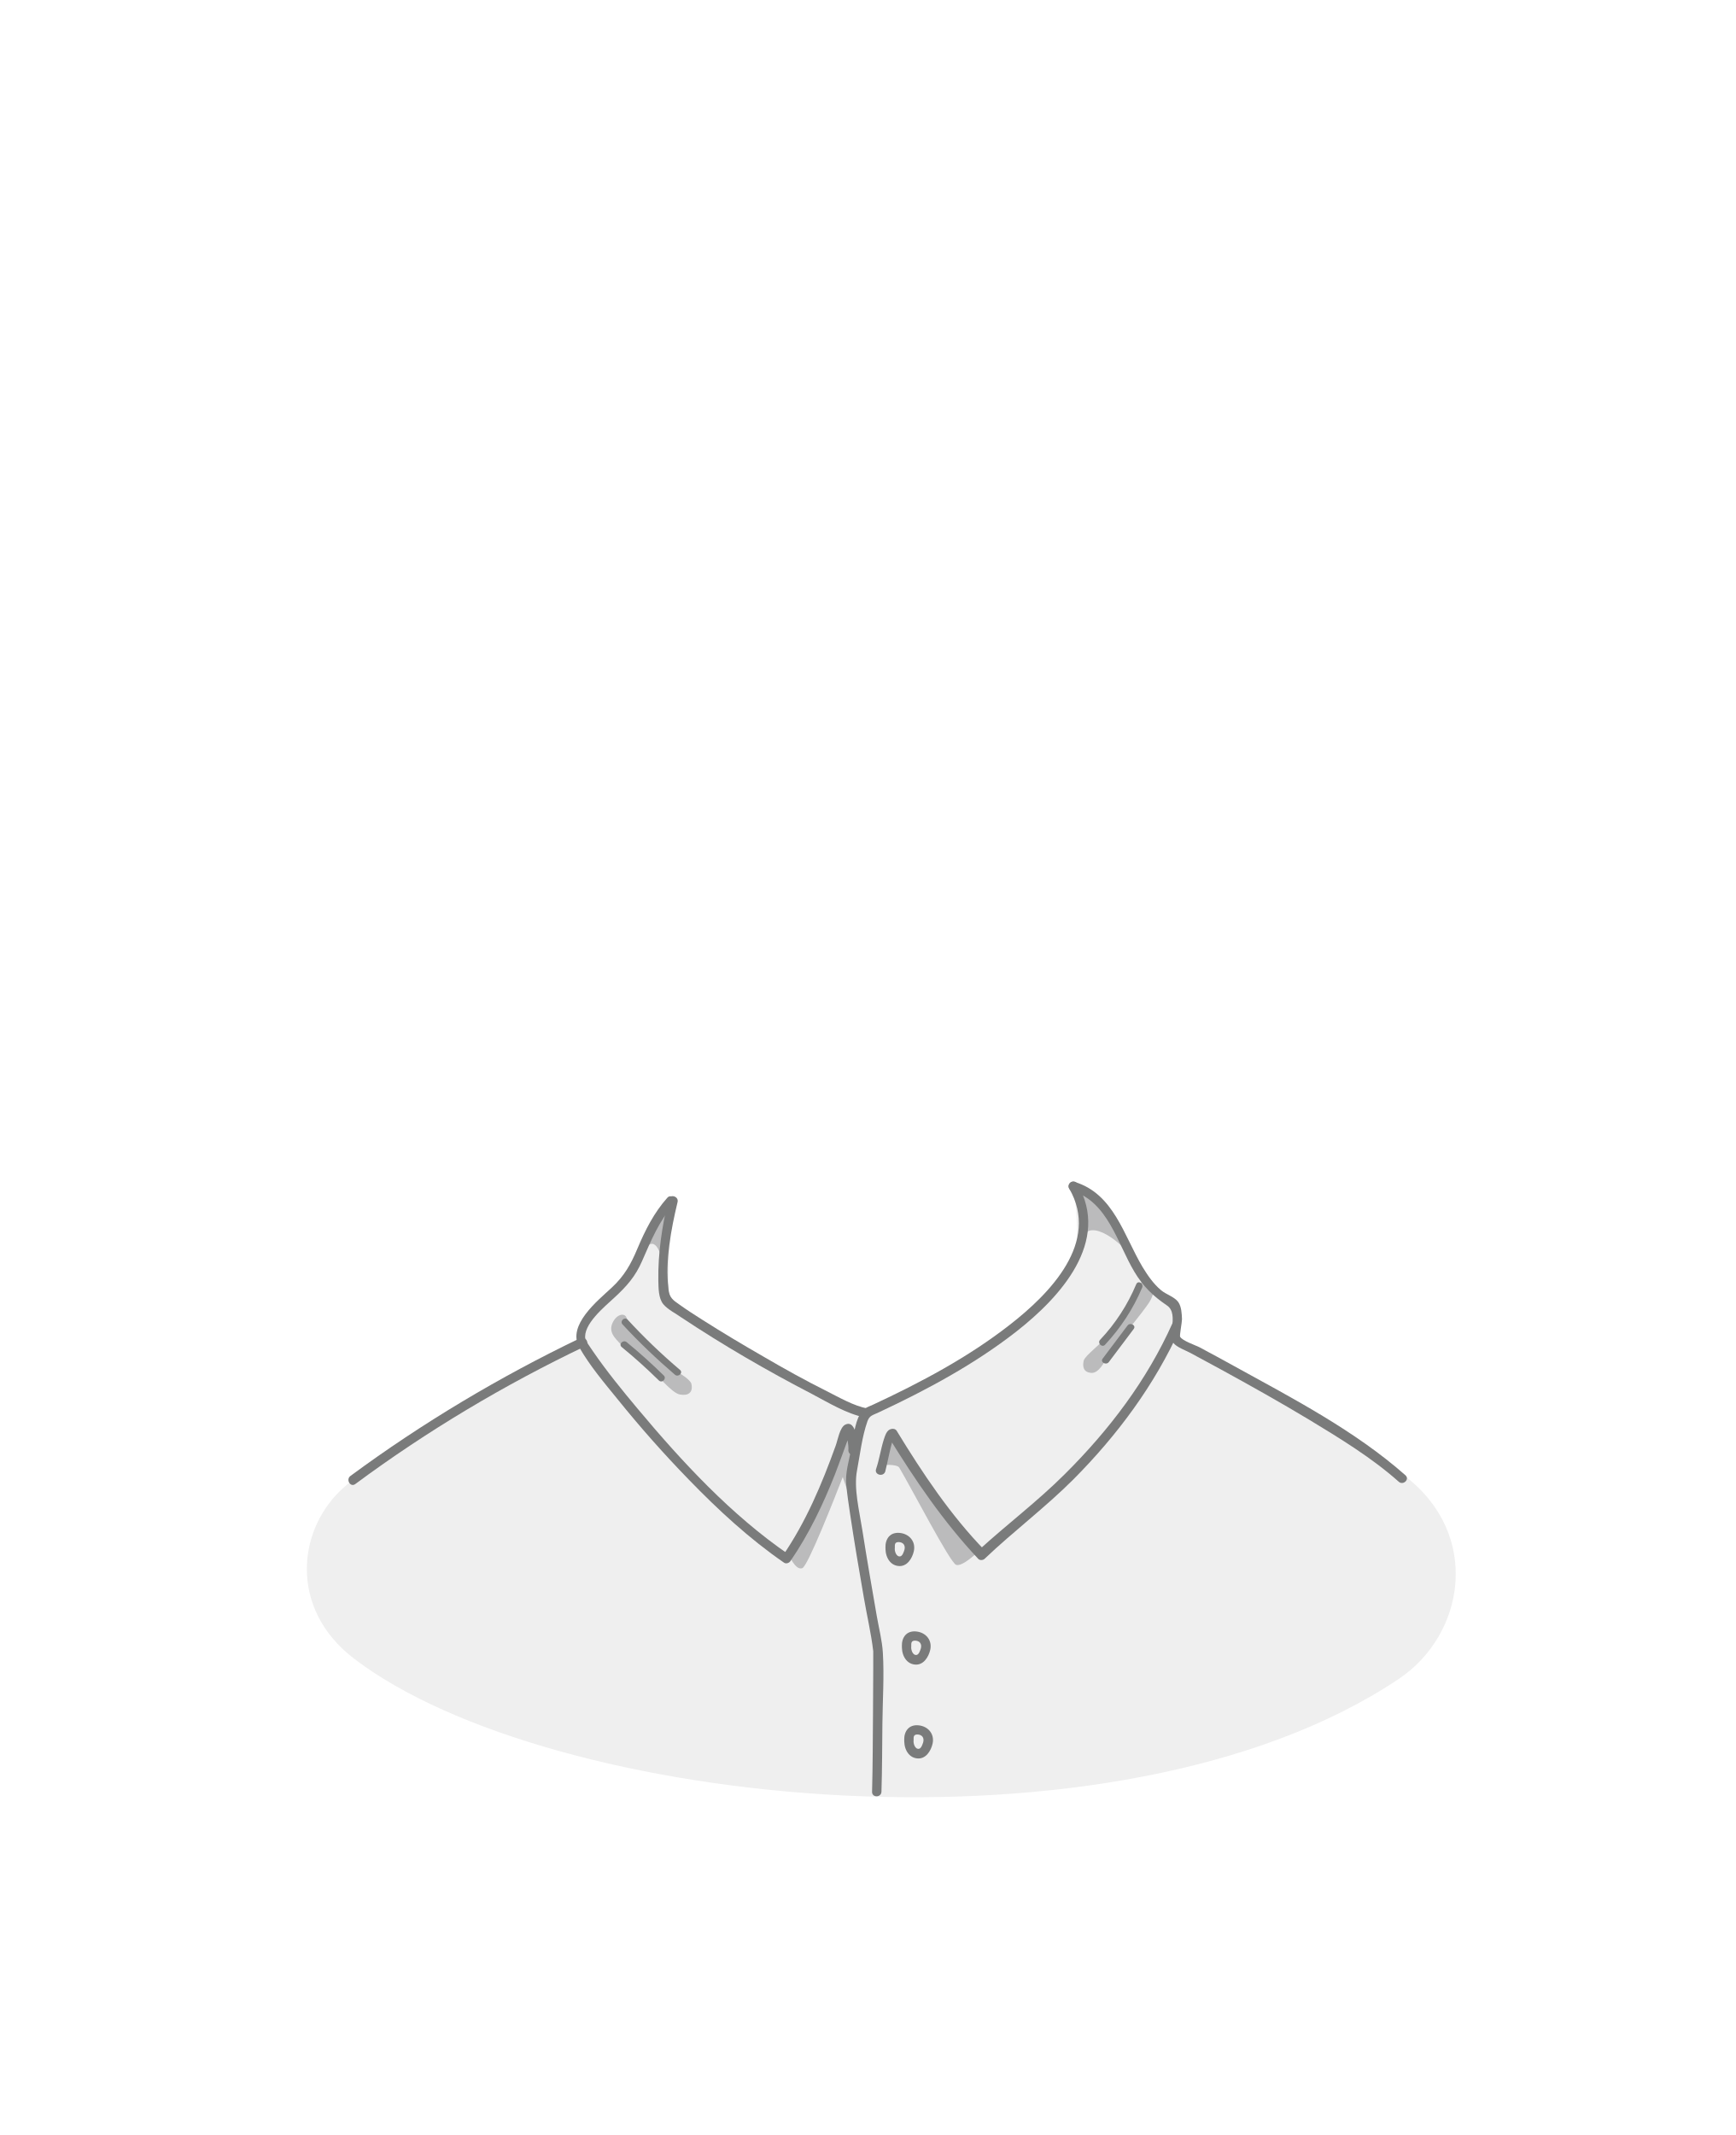
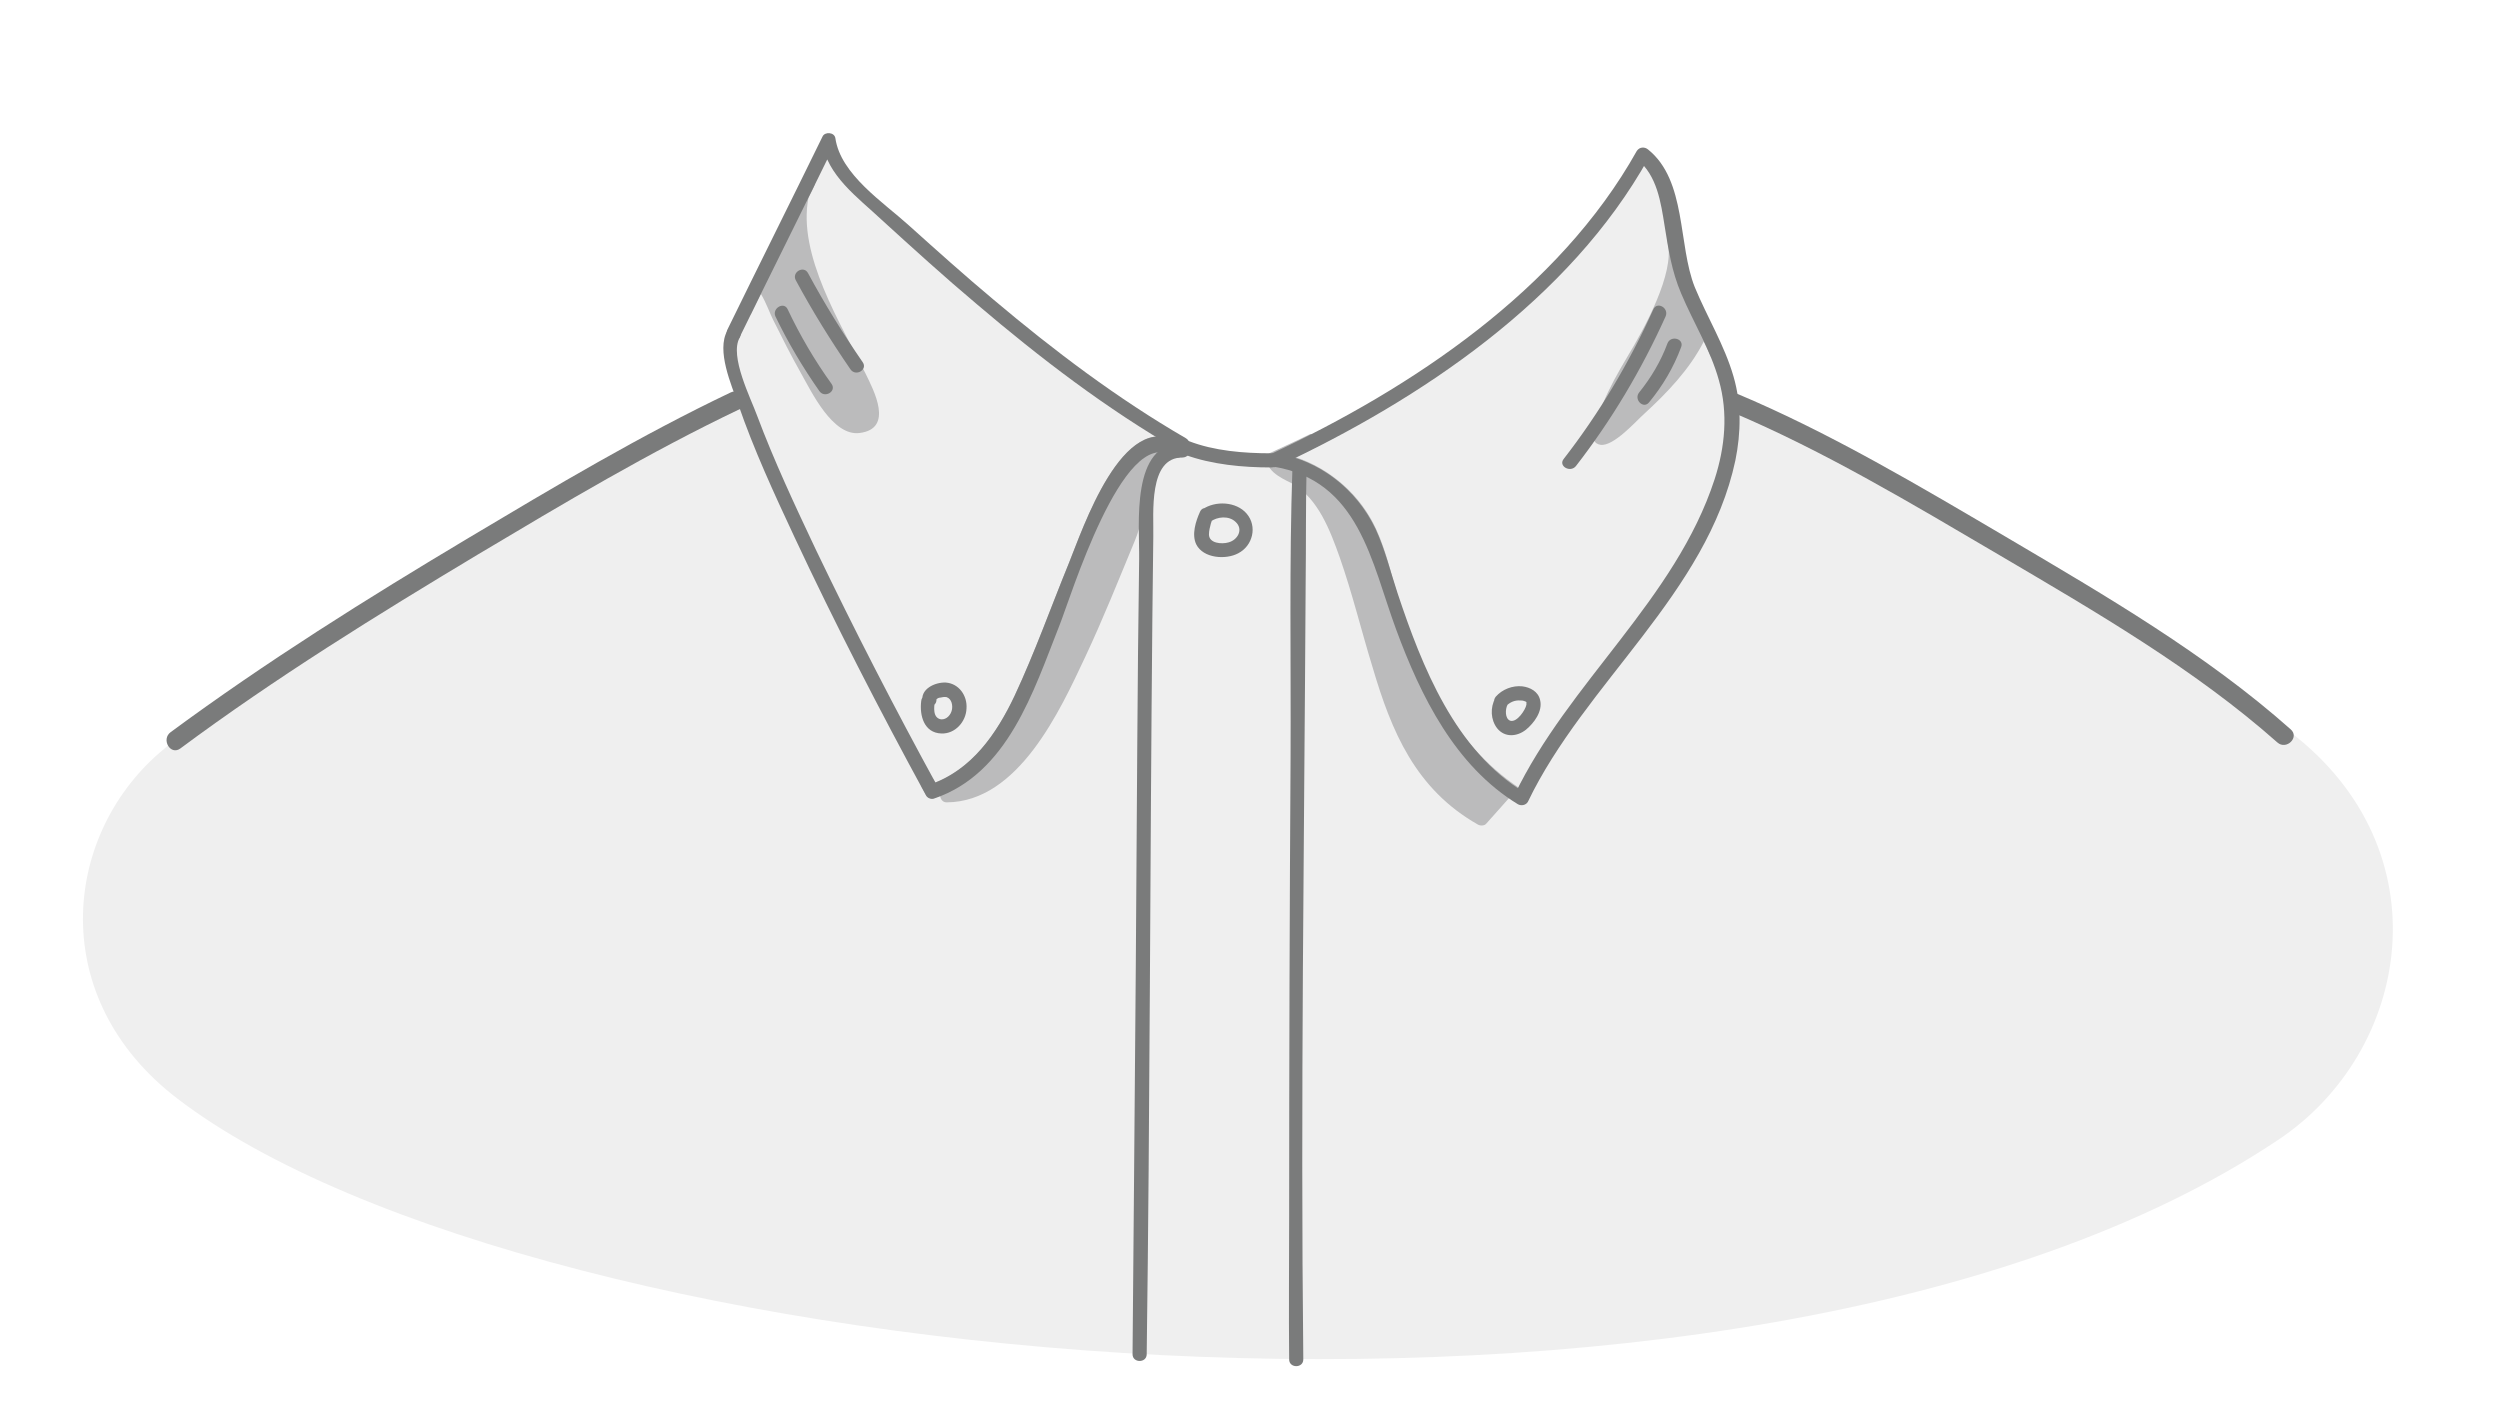
- <svg xmlns="http://www.w3.org/2000/svg" version="1.1" id="Layer_1" x="0px" y="0px" viewBox="0 0 739.6 909.9" style="enable-background:new 0 0 739.6 909.9;" xml:space="preserve">
+ <svg xmlns="http://www.w3.org/2000/svg" version="1.1" id="Layer_1" x="0px" y="0px" viewBox="0 0 530 300" style="enable-background:new 0 0 530 300;" xml:space="preserve">
  <style type="text/css">
	.st0{fill:#EFEFEF;}
	.st1{fill:#BBBBBC;}
	.st2{fill:#7A7B7B;}
</style>
  <g>
-     <path class="st0" d="M598.6,628.9c-9.6-7.3-84.4-50.1-93-55.5c-3.5-2.2-4.1-1.8-3.5-12.4c-0.4-1.3-8.5-7.2-14.8-16.7   c-7.8-11.8-14.1-27.4-14.1-27.4l-15.8-12c0,0,4.4,27.2-1.1,37.9c-10.7,21.9-85.8,59.5-89,58.4c-31.1-11-71.3-38.3-81-45.4   c-3.3-2,0.6-44.9,0.6-44.9s-13.1,19.8-18,32c-3.3,8.3-14.7,8.4-22,23.8c-1.7,3.5,0.8,5.7,0.8,5.7s-65.5,30.5-100.7,61.1   c-20.6,17.9-23.9,52.1,3.8,73.3c83,63.6,325,89.2,445.3,8.8C624.4,696.7,631.6,654,598.6,628.9z" />
+     <path class="st0" d="M485.4,155.1c-9.6-7.3-69.1-46.1-89.9-55.7c-3.7-1.7-27.4-13.7-27.4-13.7s-9.1-15.5-10.9-25.8   c-3-17.7-8.7-27.6-8.7-27.6s-4.3,13.8-21.7,28.3c-23.2,20.1-57,38.3-60.2,37.1c-5.8-2-10.9-0.5-15.1-2.8   c-6.8-3.8-26.1-18.1-34-23.8c-37-28.8-41.9-40.1-41.9-40.1s-17.1,32.2-18,34c-4.3,9-0.8,19-0.8,19l-15.2,9.2   c0,0-72.7,35.8-107.8,66.4c-20.6,17.9-23.9,52.1,3.8,73.3c75.6,57.9,332.5,84.2,445.3,8.8C511.2,222.9,518.4,180.2,485.4,155.1z" />
    <g>
-       <path class="st1" d="M489.4,545.3c-2.6-0.7-3.6,2.4-5.2,5.2c0,0-11.9,17.5-13,19.5c-1,2-8.8,7.7-9.3,9.9c-0.6,2.7,0,4.9,3.1,5.2    c3.3,0.3,5.5-4.3,7.9-8.1c2.4-3.8,14.8-18.2,17.3-22.6C492.8,549.9,491.6,545.9,489.4,545.3z" />
-       <path class="st1" d="M460.8,533.6c-1-14.6,10.6-10,20,0.1c3.6,3.8-3-7.1-3.6-8.5c-6-14.7-21.1-20.5-21.1-20.5l5.7,16.6l-5,20.2    C456.8,541.4,460.9,534.3,460.8,533.6z" />
-       <path class="st1" d="M283.2,540.8l0.3,4.5l-0.2,7.2l1.9,0.1l-1.4-15.1l3.8-26.6l-7.2,7.5l-7.2,15.6    C277.2,528.6,280.3,527.1,283.2,540.8z" />
-       <path class="st1" d="M393.5,630.8l-0.2,0.7l0-0.1l-8.7-13.6l-3.7-6.1l-5.2,12.7c0,0,6.6-0.6,7.6,1.1c5.4,9.1,21.6,40.4,24.2,41.4    c2.7,1,9.4-5.6,9.4-5.6L393.5,630.8z" />
-       <path class="st1" d="M362.7,610.2l-4.6,4.3l-3.6,13.4l-18.2,34.9c0,0,2.8,6.7,5.7,5.5c2.4-1,13.8-30,17.2-38.8l1.9,5.5l2-9.2v-3    l1.1-6.3L362.7,610.2z" />
-       <path class="st1" d="M294.7,589.8c0.8,3.7-1.4,5.2-5,4.5s-10.6-9.6-13.3-12c-2.6-2.4-8.5-5.4-10.8-8.2c-2.2-2.8-6.2-5.4-4.8-9.6    c1.5-4.2,5.1-5.2,6.1-3.2c0.9,2,2.9,7,5.2,8.8s17.5,15.1,17.5,15.1S294.4,588.1,294.7,589.8z" />
+       <path class="st1" d="M323.4,166.3c-0.3-0.2-0.6-0.4-0.8-0.6c-0.2,0.4-0.4,0.8-0.6,1.3c-14.1-9.5-20.4-24-25.3-39.5    c-1.6-5-2.7-10.4-4.9-15.2c-3.3-7.3-9.7-12.9-17.2-15.4c2.2-1.1,4.5-2.1,6.7-3.3c-1.2-0.5-2.3-1-3.5-1.6c-2.8,1.4-5.7,2.7-8.5,4    c-0.7,0.3-0.9,0.9-0.7,1.5c0,2.8,4.3,4.4,5.5,5.1c5.4,3.2,7.9,9.9,9.9,15.5c2.7,7.7,4.6,15.6,7,23.4c4,13.6,9.1,25.8,22.3,33.3    c0.5,0.3,1.4,0.3,1.8-0.2c1.6-1.8,3.3-3.7,4.9-5.5c0.6,0.4,1.2,0.8,1.8,1.2c0.6,0.4,1.7,0.2,2.1-0.5c0.4-0.9,0.9-1.8,1.3-2.7    C324.6,167,324.1,166.7,323.4,166.3z" />
+       <path class="st1" d="M250,93.8c-12-7.3-20.5,18.5-23.4,25.6c-3.8,9.3-7.2,18.9-11.5,28.1c-3.6,7.7-8.6,15.1-16.8,18.4    c-0.2-0.3-0.4-0.7-0.6-1c-0.6,0.7-1.4,1.3-2.4,1.8c0.3,0.6,0.7,1.2,1,1.8s1.1,0.9,1.7,0.7c0.5-0.2,0.9-0.3,1.3-0.5    c0.1,0.7,0.5,1.4,1.4,1.4c15.2-0.1,24-19.4,29.4-30.9c3.8-8.1,7.1-16.4,10.5-24.6c2.4-5.7,4.1-19.5,9.2-17.5    c0.4,0.1,0.4-0.6,0.4-0.9C250.8,95.4,250.9,94.3,250,93.8z" />
+       <g>
+         <path class="st1" d="M362.8,75.8c-0.1-1.2,0.2-2.5,0.9-3.5c0,0.1,0,0.1-0.1,0.1c0.1-0.3,0.3-0.7,0.4-1l0,0     c-2.6-5.5-5.5-10.9-6.9-16.9c-0.4-1.8-0.7-3.6-1.1-5.4c-1.2-0.3-2.3-4.8-3.3-5.6l0,0c0.5,0.5,0.9,0.7,1.2,0.9c0.5,0,0.7,0.5,0,0     l0,0c-0.3,0-0.7-0.1-1-0.1c0.2,1.1,0.5,6.3,0.7,7.4c1.3,6.3-4.7,17.5-8.7,24.1c-1.9,3.2-3.7,6.4-5.1,9.8     c-0.8,1.9-2.5,5.5-1.9,7.6c0.2,0.7,0.8,1,1.4,1.1c2.8,0.4,7.6-5.1,9.3-6.6c4.8-4.4,9.6-9.4,12.6-15.3     C361.8,73.6,362.3,74.7,362.8,75.8z" />
+         <path class="st1" d="M183.5,79.2C178.3,68.7,169,54,171.4,41.9c0.5-1,1-1.9,1.4-2.9c-0.4-0.4-0.8-0.9-1.2-1.4     c-0.3-0.5-12.9,26.8-12.7,27.8c0.1,0.5,0.1,0.9,0.2,1.4c0.7-1.5,1.5-3,2.2-4.5c1.1,1.8,1.9,4.1,2.6,5.5c1.9,3.8,3.8,7.6,5.9,11.3     c2.2,3.9,6.7,13.4,12.4,12.7C189.6,90.9,185.2,82.7,183.5,79.2z" />
+       </g>
    </g>
    <g>
      <g>
-         <path class="st2" d="M456.9,507.5c15.3,4.6,19.3,22.3,26.6,34.5c3.7,6.2,7.9,10.3,13.8,14.3c3,2,2.6,5.6,2.4,9.1     c-0.1,2.1-1.1,5,0.4,6.9c1.5,1.9,5,3.1,7.1,4.2c4.4,2.4,8.9,4.8,13.3,7.2c12.6,6.9,25.1,13.9,37.4,21.3     c13.2,8,26.7,16.2,38.3,26.5c1.9,1.7,4.8-1.1,2.8-2.8c-21.4-18.9-47.9-32.7-72.8-46.4c-5-2.8-10.1-5.5-15.1-8.2     c-1.6-0.8-7.2-2.7-8.1-4.4c-0.3-0.5,0.8-6.1,0.8-7.5c-0.1-2.3-0.2-5.3-1.6-7.3c-1.7-2.3-5.2-3.2-7.4-5.1     c-3.2-2.7-5.6-6.2-7.8-9.8c-8-13.4-12.3-31.3-29-36.3C455.5,502.9,454.4,506.7,456.9,507.5L456.9,507.5z" />
+         <g>
+           <path class="st2" d="M367,87.3c19.7,8.3,38.5,19.6,56.9,30.4c20.2,11.9,41.3,24.1,58.9,39.7c1.9,1.7,4.8-1.1,2.8-2.8      c-17.9-15.9-39.2-28.3-59.7-40.4c-18.7-11-37.8-22.4-57.8-30.8C365.7,82.5,364.7,86.3,367,87.3L367,87.3z" />
+         </g>
+         <g>
+           <path class="st2" d="M38.2,158.7c20.2-15,41.7-28.3,63.2-41.2c18.1-10.8,36.4-21.7,55.5-30.8c2.3-1.1,0.3-4.6-2-3.5      c-19.1,9.1-37.4,20-55.5,30.8c-21.6,12.9-43,26.3-63.2,41.2C34.1,156.7,36.1,160.2,38.2,158.7L38.2,158.7z" />
+         </g>
      </g>
      <g>
-         <path class="st2" d="M499.8,563.8c-10.9,24.4-27,45.6-45.9,64.4c-11.7,11.7-24.9,21.6-36.9,32.6c0.9,0,1.9,0,2.8,0     c-14.6-15-26.5-32.8-37.6-51c-0.5-0.8-1.4-1-2.3-0.8c-2,0.4-2.6,2.8-3.2,4.5c-1.3,4.1-1.9,8.5-3.3,12.6c-0.8,2.4,3,3.5,3.9,1.1     c0.5-1.6,2.9-14,3.6-14.1c-0.8-0.3-1.5-0.6-2.3-0.9c11.4,18.5,23.4,36.2,38.3,52.1c0.7,0.8,2.1,0.7,2.8,0     c12.3-11.7,25.8-21.8,37.8-33.8c18.7-18.8,34.7-40.3,45.6-64.6C504.3,563.5,500.9,561.5,499.8,563.8L499.8,563.8z" />
+         <path class="st2" d="M269.8,98.9c18.4,2.9,20.9,20.3,26.2,34.6c5.2,14.1,12.5,28.9,25.8,37c0.7,0.4,1.7,0.2,2.1-0.5     c12.1-25.2,38-44.2,44-72.4c1.2-5.9,1.3-12-0.4-17.8c-1.9-6.6-5.6-12.6-8.2-18.9c-3.6-9-1.7-22.6-9.9-29.2     c-0.7-0.6-1.8-0.6-2.4,0.3c-16.5,29.5-47.7,50.3-77.7,64.3c-1.7,0.8-0.2,3.4,1.5,2.6c30.4-14.2,62-35.4,78.7-65.4     c-0.8,0.1-1.6,0.2-2.4,0.3c4.2,3.4,5,9.1,5.8,14.1s1.5,9.6,3.5,14.3c2.6,6.2,6.2,11.9,8,18.4c2,7,1.3,14.2-0.9,21     c-8.3,25.5-31,43.1-42.4,66.9c0.7-0.2,1.4-0.4,2.1-0.5c-14.7-8.9-21.7-26.6-26.9-42.2c-1.5-4.5-2.7-9.4-4.7-13.7     c-4-8.4-11.9-14.6-21.1-16C268.7,95.7,267.9,98.6,269.8,98.9L269.8,98.9z" />
      </g>
      <g>
-         <path class="st2" d="M375.7,763.6c0.3-9.6,0.3-19.2,0.4-28.9c0.1-10,0.8-20.3,0.2-30.3c-0.3-5.2-1.7-10.5-2.6-15.7     c-2.1-12.1-4.2-24.2-6.1-36.3c-1.3-8.4-3.8-18.1-2.3-25.8c1.3-6.9,2.1-14.2,4.4-20.8c0.9-2.6,2.2-2.6,4.9-3.9     c20.5-9.6,40.8-20.5,58.7-34.5c18.6-14.6,40.2-38.2,25.9-62.9c-1.3-2.2-4.7-0.2-3.5,2c13.3,22.9-8.2,44.8-25.3,58.1     c-17.8,13.9-38,24.6-58.4,34.1c-2.2,1-4.3,1.6-5.4,3.8c-2.4,4.4-2.9,10.4-3.8,15.2c-1,5-2.6,10.1-2.1,15.2c0.4,4,1,8.1,1.6,12.1     c1.8,12,3.8,23.9,5.9,35.9c1.3,7.6,3.1,15.2,4,22.8c0-0.2,0,0.5,0,1.4c0,2,0,3.9,0,5.9c0,6.3-0.1,12.7-0.1,19     c-0.1,11.2-0.1,22.4-0.4,33.6C371.6,766.2,375.6,766.2,375.7,763.6L375.7,763.6z" />
+         <path class="st2" d="M269.5,96.1c-5.8,0-12.1-0.5-17.5-2.6c-1.8-0.7-2.6,2.2-0.8,2.9c5.7,2.1,12.3,2.7,18.3,2.7     C271.4,99.1,271.5,96.1,269.5,96.1L269.5,96.1z" />
      </g>
      <g>
-         <path class="st2" d="M369.8,600.3c-6.1-1.2-12-4.7-17.4-7.4c-9.2-4.6-18.2-9.6-27.1-14.8c-8.7-5-17.4-10.2-25.9-15.6     c-3.3-2.1-6.6-4.2-9.8-6.5c-2.9-2-4.3-3-4.7-6.7c-1.4-12,1.1-25.3,3.9-37c0.6-2.5-3.3-3.6-3.9-1.1c-2.7,11.2-4.5,23.1-4.3,34.6     c0.1,3.1,0,7.4,2.1,10c1.9,2.3,5.2,3.9,7.6,5.6c17.9,11.9,36.7,22.8,55.8,32.7c7,3.7,14.7,8.4,22.5,10     C371.3,604.7,372.4,600.8,369.8,600.3L369.8,600.3z" />
+         <path class="st2" d="M250,93.8c-12-7.3-20.5,18.5-23.4,25.6c-3.8,9.3-7.2,18.9-11.5,28.1c-3.8,8-9.1,15.8-17.9,18.8     c0.6,0.2,1.1,0.5,1.7,0.7c-9.1-16.6-17.8-33.5-26-50.6c-4.4-9.3-8.8-18.7-12.4-28.3c-1.3-3.6-5.9-12.6-3.7-16.5     c1-1.7-1.6-3.2-2.6-1.5c-2.4,4.2,0.9,11.6,2.3,15.6c3.3,9.6,7.6,18.9,11.9,28.1c8.7,18.6,18.1,36.8,27.9,54.8     c0.3,0.6,1.1,0.9,1.7,0.7c15.7-5.3,21.1-22.8,26.6-36.7c2.3-5.7,13.4-42.3,23.8-36C250.1,97.4,251.6,94.8,250,93.8L250,93.8z" />
      </g>
      <g>
-         <path class="st2" d="M365.8,618.2c-0.1-2.1-0.6-13.6-5.6-11c-2.3,1.2-3.2,6.8-4,8.9c-5.9,16.4-12.7,32.6-22.7,47.1     c0.9-0.2,1.8-0.5,2.7-0.7c-24.5-16.8-45.4-39.4-64.4-62.1c-6.7-8-13.3-16.1-19.2-24.7c-0.9-1.3-2.9-4.2-3.1-4.9     c-1.2-6.3,8.2-13.9,12.5-17.9c5.1-4.7,8.8-8.9,11.6-15.3c3.8-8.6,7.2-17.2,13.6-24.3c1.7-1.9-1.1-4.8-2.8-2.8     c-5.7,6.4-9.4,13.8-12.7,21.6c-2.8,6.7-5.6,11.7-11,16.7c-5.9,5.5-19.1,16-13.8,25.4c4.5,7.9,10.7,15.2,16.4,22.2     c9.6,11.9,19.7,23.3,30.3,34.2c12.5,12.9,25.8,25.2,40.6,35.4c0.9,0.6,2.2,0.1,2.7-0.7c7.9-11.5,13.9-24.1,19-37     c1.8-4.6,3.4-9.2,5.1-13.8c0.3-0.8,1.6-2.9,1.4-3.7c0-0.1,0.1-0.2,0.1-0.3c0.5-0.9-0.1-0.5-1.8,1c0.3,0.8,0.5,1.6,0.6,2.4     c0.2,1.5,0.4,2.9,0.3,4.4C361.9,620.8,365.9,620.8,365.8,618.2L365.8,618.2z" />
+         <path class="st2" d="M156.8,71.5c6.7-13.7,13.5-27.3,20.2-41c-0.9-0.1-1.8-0.2-2.7-0.4c1,7.1,7.6,11.8,12.5,16.4     c6.7,6.1,13.4,12.2,20.3,18c13.4,11.4,27.5,22.2,42.8,31c1.7,1,3.2-1.6,1.5-2.6c-14.5-8.4-28-18.6-40.8-29.4     c-6.1-5.1-12-10.4-17.9-15.7c-5.4-4.9-14.5-10.8-15.6-18.5c-0.2-1.3-2.2-1.4-2.7-0.4c-6.7,13.7-13.5,27.3-20.2,41     C153.4,71.7,156,73.2,156.8,71.5L156.8,71.5z" />
      </g>
      <g>
-         <path class="st2" d="M151.4,632.5c30.5-22.6,63.7-42.4,97.9-58.7c2.3-1.1,0.3-4.6-2-3.5c-34.2,16.4-67.4,36.2-97.9,58.7     C147.3,630.5,149.3,634,151.4,632.5L151.4,632.5z" />
+         <path class="st2" d="M250.8,93.9c-11.2-0.1-9.2,17.4-9.3,24.6c-0.2,13.2-0.3,26.3-0.4,39.5c-0.2,31.4-0.4,62.8-0.7,94.2     c-0.1,11.6-0.2,23.3-0.3,34.9c0,1.9,3,1.9,3,0c0.7-52,0.7-104,1.2-156c0.1-5.8,0.1-11.6,0.2-17.4c0.1-4.8-1.1-16.8,6.2-16.7     C252.8,96.9,252.8,93.9,250.8,93.9L250.8,93.9z" />
      </g>
      <g>
-         <path class="st2" d="M265.4,564.5c7,7.6,14.5,14.7,22.3,21.4c1.5,1.2,3.6-0.9,2.1-2.1c-7.9-6.7-15.3-13.8-22.3-21.4     C266.2,561,264,563.1,265.4,564.5L265.4,564.5z" />
+         <path class="st2" d="M276.3,288.2c-0.6-54.9,0.2-109.8,0.5-164.7c0.1-8.2,0-16.4,0.2-24.5c0.1-1.9-2.9-1.9-3,0     c-0.7,20.5-0.3,41.1-0.4,61.7c-0.2,32.3-0.3,64.7-0.3,97c0,10.2-0.1,20.4,0,30.5C273.3,290.1,276.3,290.1,276.3,288.2     L276.3,288.2z" />
      </g>
      <g>
-         <path class="st2" d="M265,574.1c5.5,4.5,10.7,9.2,15.8,14.2c1.4,1.4,3.5-0.8,2.1-2.1c-5.1-5-10.3-9.7-15.8-14.2     C265.6,570.8,263.5,572.9,265,574.1L265,574.1z" />
+         <path class="st2" d="M256.6,110.6c1.5-1.1,3.9-1.3,5.3,0c1.8,1.6,0.5,3.9-1.5,4.4c-1.4,0.4-4.1,0.2-4.1-1.7     c0-0.8,0.2-1.5,0.4-2.3c0.1-0.3,0.2-0.6,0.3-0.9c0.2-0.5-0.1,0.2,0-0.1c0.8-1.7-1.8-3.3-2.6-1.5c-0.9,2-1.8,4.8-0.8,6.9     c1.5,3,6.3,3.3,8.9,1.9c3.1-1.6,4.1-5.7,1.8-8.4c-2.2-2.6-6.7-2.8-9.4-0.9C253.5,109.1,255,111.7,256.6,110.6z" />
      </g>
      <g>
-         <path class="st2" d="M484.3,547.3c-3.7,8.8-8.8,16.7-15.4,23.7c-1.3,1.4,0.8,3.5,2.1,2.1c6.7-7.2,12-15.3,15.8-24.3     C487.6,547,485.1,545.5,484.3,547.3L484.3,547.3z" />
+         <path class="st2" d="M317,148c-1.1,2-1,4.6,0.4,6.4c1.6,2,4.2,1.8,6.1,0.3c1.7-1.4,3.6-3.9,3-6.3c-0.4-1.8-2.1-2.7-3.8-2.9     c-2-0.2-4.2,0.6-5.6,2.2c-1.2,1.5,0.9,3.6,2.1,2.1c0.8-0.9,1.9-1.4,3.1-1.3c0.4,0,0.4,0,0.8,0.1c0.1,0,0.3,0.2,0.3,0.1     c0.3,0.2,0.2,0.1,0.2,0.3c0,0.1,0,0.2,0,0.4c-0.2,1.1-2,3.8-3.4,3.4c-1.2-0.4-1.1-2.5-0.6-3.4C320.4,147.8,317.8,146.3,317,148     L317,148z" />
      </g>
      <g>
-         <path class="st2" d="M480.6,564.9c-3.5,4.7-7.1,9.4-10.6,14.1c-1.2,1.5,1.4,3,2.6,1.5c3.5-4.7,7.1-9.4,10.6-14.1     C484.4,564.9,481.8,563.4,480.6,564.9L480.6,564.9z" />
+         <path class="st2" d="M195.3,148.6c-0.4,3.1,0.6,6.8,4.3,6.9c2.9,0.1,5.2-2.5,5.3-5.3c0.2-2.7-1.6-5.3-4.4-5.5     c-2.3-0.1-5.5,1.4-4.9,4.1c0.4,1.9,3.3,1.1,2.9-0.8c0.1,0.2-0.2,0.4,0.1,0.2c0.2-0.2,0.5-0.3,0.7-0.3c0.4-0.1,1-0.2,1.4-0.1     c1.1,0.4,1.3,1.8,1.1,2.7c-0.2,1-1.1,2.1-2.3,2c-1.8-0.3-1.5-2.6-1.3-3.9C198.5,146.7,195.5,146.7,195.3,148.6L195.3,148.6z" />
      </g>
      <g>
-         <path class="st2" d="M377.5,658.8c-0.5,3.7,1.3,8.2,5.4,8.6c3.7,0.4,5.9-3.2,6.6-6.3c0.9-4.1-1.9-7.4-6-7.8     c-4.1-0.4-6.2,2.5-6.1,6.3c0.1,2.6,4.1,2.6,4,0c0-1.3-0.1-2.3,1.5-2.4c2.1,0,3.1,1.4,2.6,3.3c-0.3,0.9-0.8,2.6-1.8,2.8     c-1.7,0.3-2.5-2.3-2.3-3.6C381.7,657.4,377.8,656.3,377.5,658.8L377.5,658.8z" />
+         <path class="st2" d="M350.5,65.6c-5.1,11.3-11.4,21.9-19,31.7c-1.2,1.5,1.4,3,2.6,1.5c7.6-9.8,13.9-20.4,19-31.7     C353.9,65.3,351.3,63.8,350.5,65.6L350.5,65.6z" />
      </g>
      <g>
-         <path class="st2" d="M384.5,700.8c-0.5,3.7,1.3,8.2,5.4,8.6c3.7,0.4,5.9-3.2,6.6-6.3c0.9-4.1-1.9-7.4-6-7.8     c-4.1-0.4-6.2,2.5-6.1,6.3c0.1,2.6,4.1,2.6,4,0c0-1.3-0.1-2.3,1.5-2.4c2.1,0,3.1,1.4,2.6,3.3c-0.3,0.9-0.8,2.6-1.8,2.8     c-1.7,0.3-2.5-2.3-2.3-3.6C388.7,699.4,384.8,698.3,384.5,700.8L384.5,700.8z" />
+         <path class="st2" d="M353.5,72.8c-1.4,3.8-3.5,7.3-6,10.4c-1.2,1.5,0.9,3.6,2.1,2.1c2.9-3.5,5.2-7.4,6.8-11.7     C357.1,71.8,354.2,71,353.5,72.8L353.5,72.8z" />
      </g>
      <g>
-         <path class="st2" d="M385.5,740.8c-0.5,3.7,1.3,8.2,5.4,8.6c3.7,0.4,5.9-3.2,6.6-6.3c0.9-4.1-1.9-7.4-6-7.8     c-4.1-0.4-6.2,2.5-6.1,6.3c0.1,2.6,4.1,2.6,4,0c0-1.3-0.1-2.3,1.5-2.4c2.1,0,3.1,1.4,2.6,3.3c-0.3,0.9-0.8,2.6-1.8,2.8     c-1.7,0.3-2.5-2.3-2.3-3.6C389.7,739.4,385.8,738.3,385.5,740.8L385.5,740.8z" />
+         <path class="st2" d="M168.7,59.4c3.5,6.5,7.4,12.8,11.6,18.9c1.1,1.6,3.7,0.1,2.6-1.5c-4.2-6.1-8.1-12.4-11.6-18.9     C170.4,56.2,167.8,57.7,168.7,59.4L168.7,59.4z" />
+       </g>
+       <g>
+         <path class="st2" d="M164.4,67.1c2.7,5.6,5.8,10.8,9.3,15.8c1.1,1.6,3.7,0.1,2.6-1.5c-3.6-5-6.7-10.3-9.3-15.8     C166.2,63.8,163.6,65.4,164.4,67.1L164.4,67.1z" />
      </g>
    </g>
  </g>
</svg>
